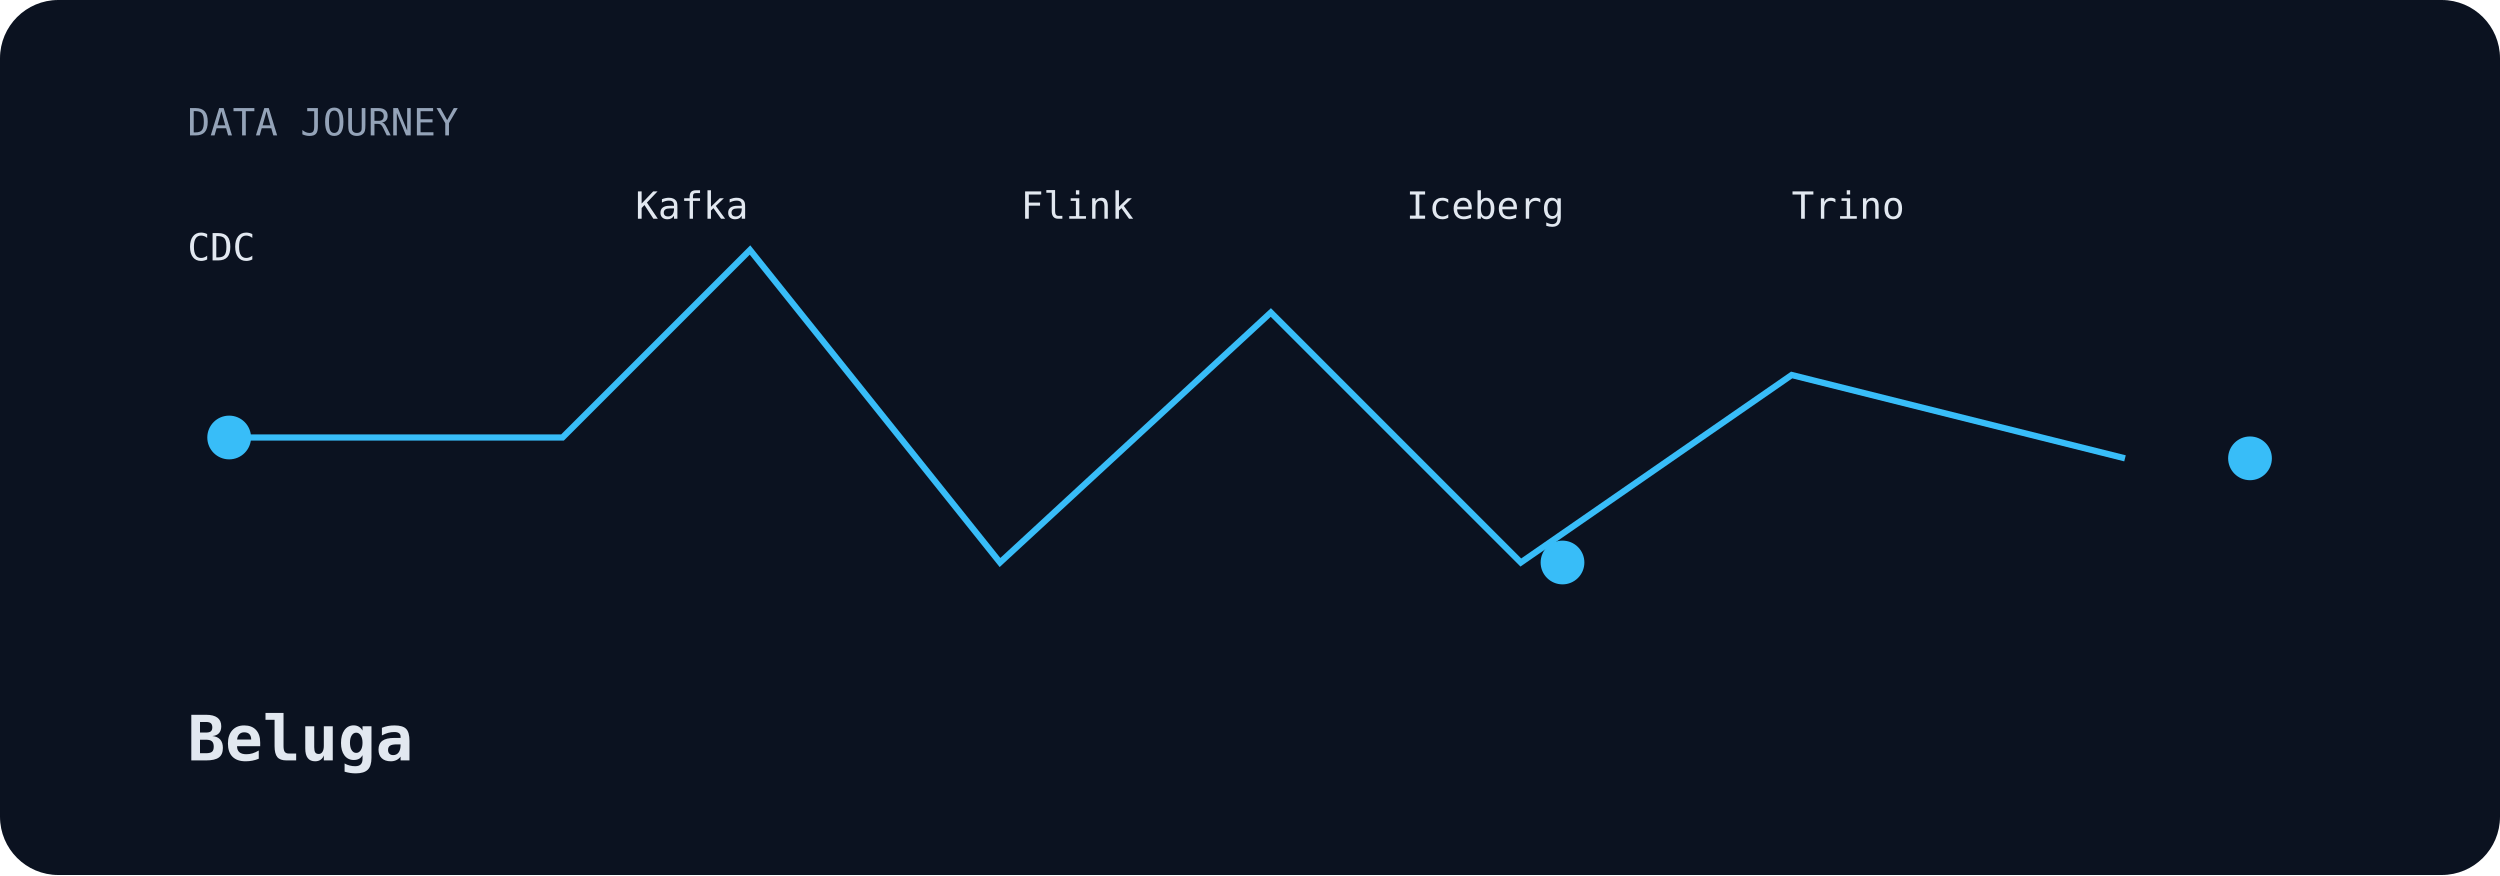
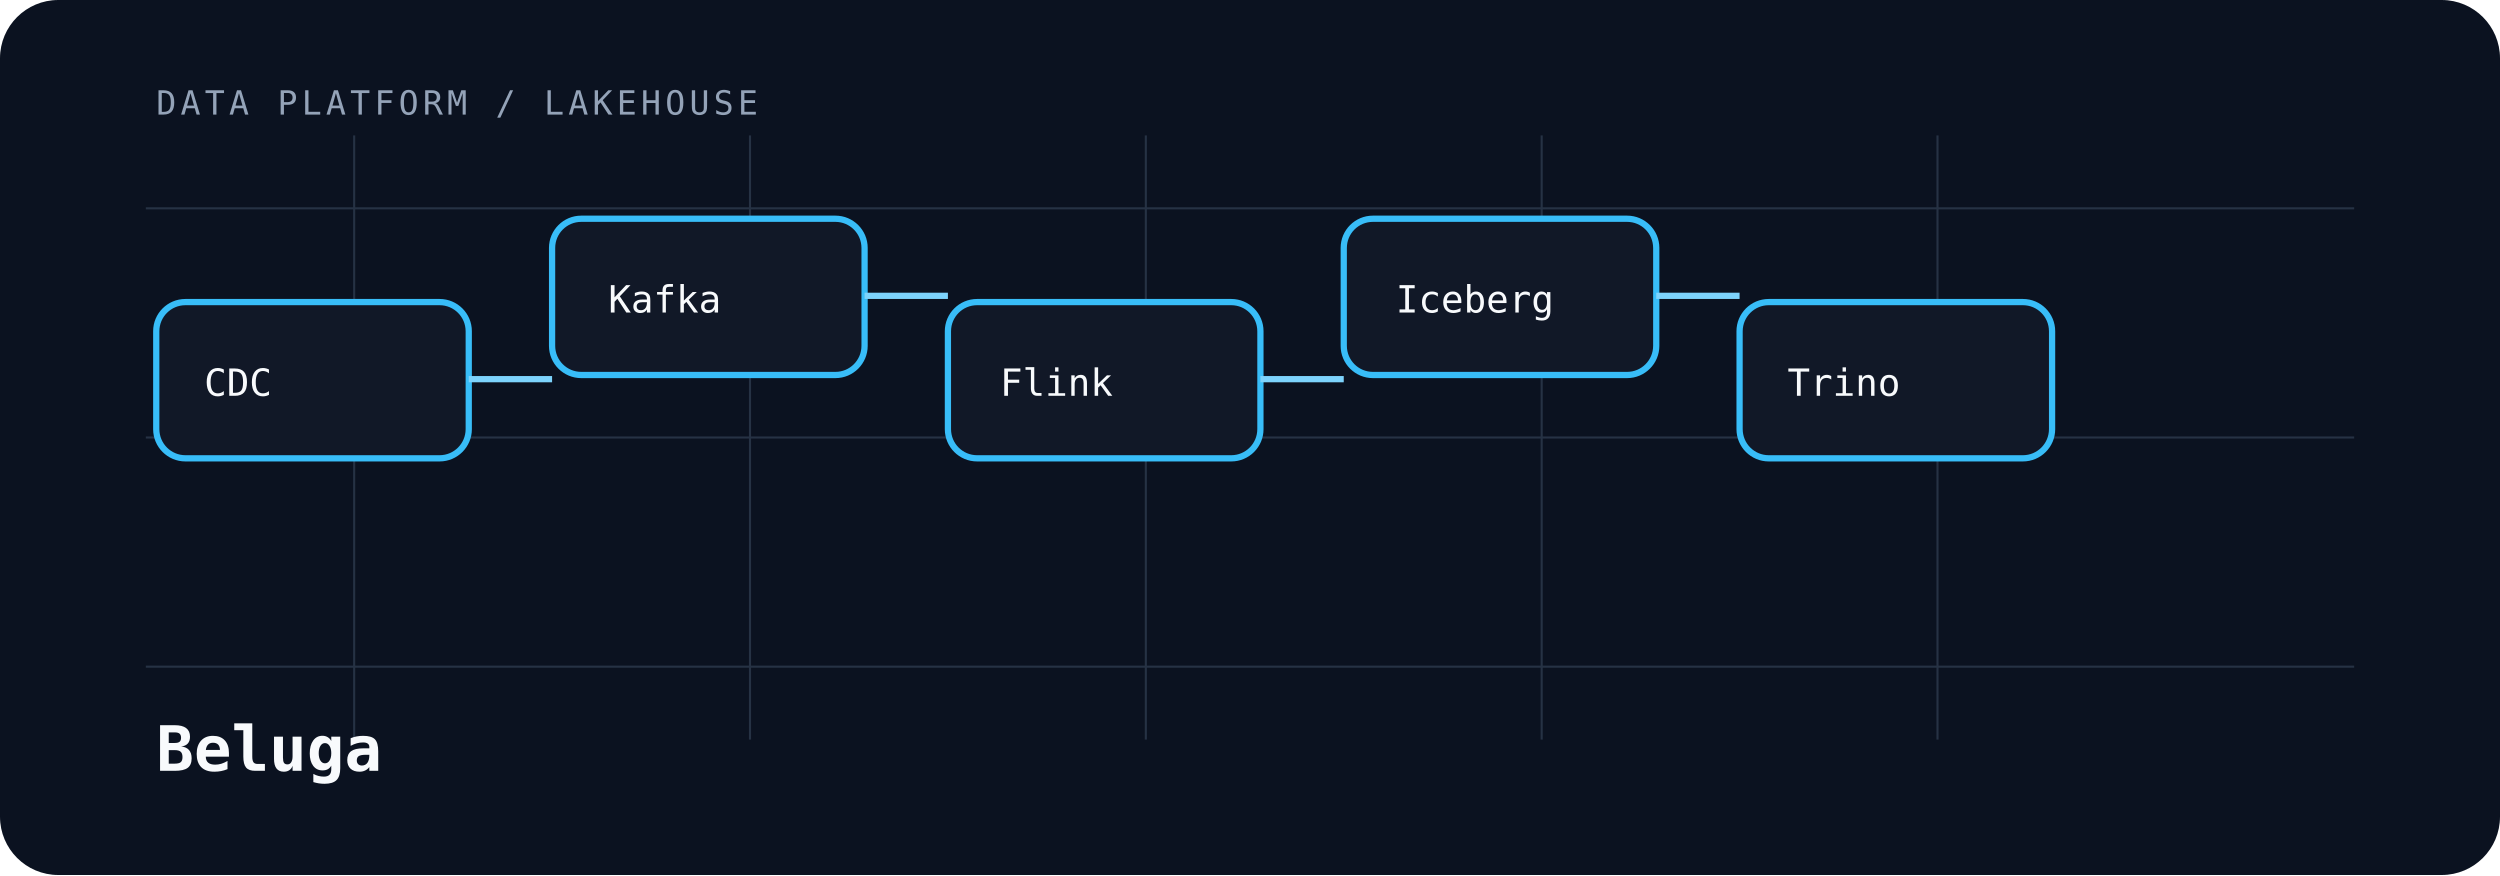
- <svg xmlns="http://www.w3.org/2000/svg" viewBox="0 0 1200 420">
+ <svg xmlns="http://www.w3.org/2000/svg" viewBox="0 0 1200 420" role="img" aria-labelledby="t d">
  <rect width="1200" height="420" rx="28" fill="#0b1220" />
-   <g stroke="#38bdf8" stroke-width="3" fill="none">
-     <path d="M110 210h160l90-90 120 150 130-120 120 120 130-90 160 40" />
-     <circle cx="110" cy="210" r="9" fill="#38bdf8" />
-     <circle cx="750" cy="270" r="9" fill="#38bdf8" />
-     <circle cx="1080" cy="220" r="9" fill="#38bdf8" />
+   <g stroke="#263244" stroke-width="1">
+     <path d="M70 100h1060M70 210h1060M70 320h1060" />
+     <path d="M170 65v290M360 65v290M550 65v290M740 65v290M930 65v290" />
  </g>
-   <g fill="#e2e8f0" font-family="ui-monospace,monospace">
-     <text x="90" y="65" font-size="18" fill="#94a3b8">DATA JOURNEY</text>
-     <text x="90" y="125" font-size="18">CDC</text>
-     <text x="305" y="105" font-size="18">Kafka</text>
-     <text x="490" y="105" font-size="18">Flink</text>
-     <text x="675" y="105" font-size="18">Iceberg</text>
-     <text x="860" y="105" font-size="18">Trino</text>
-     <text x="90" y="365" font-size="30" font-weight="700">Beluga</text>
+   <g fill="#111827" stroke="#38bdf8" stroke-width="3">
+     <rect x="75" y="145" width="150" height="75" rx="14" />
+     <rect x="265" y="105" width="150" height="75" rx="14" />
+     <rect x="455" y="145" width="150" height="75" rx="14" />
+     <rect x="645" y="105" width="150" height="75" rx="14" />
+     <rect x="835" y="145" width="150" height="75" rx="14" />
+   </g>
+   <g fill="none" stroke="#7dd3fc" stroke-width="3">
+     <path d="M225 182h40M415 142h40M605 182h40M795 142h40" />
+   </g>
+   <g fill="#f8fafc" font-family="ui-monospace,SFMono-Regular,Menlo,monospace">
+     <text x="75" y="55" font-size="16" fill="#94a3b8" letter-spacing="2">DATA PLATFORM / LAKEHOUSE</text>
+     <text x="98" y="190" font-size="18">CDC</text>
+     <text x="292" y="150" font-size="18">Kafka</text>
+     <text x="480" y="190" font-size="18">Flink</text>
+     <text x="670" y="150" font-size="18">Iceberg</text>
+     <text x="858" y="190" font-size="18">Trino</text>
+     <text x="75" y="370" font-size="30" font-weight="700">Beluga</text>
  </g>
</svg>
